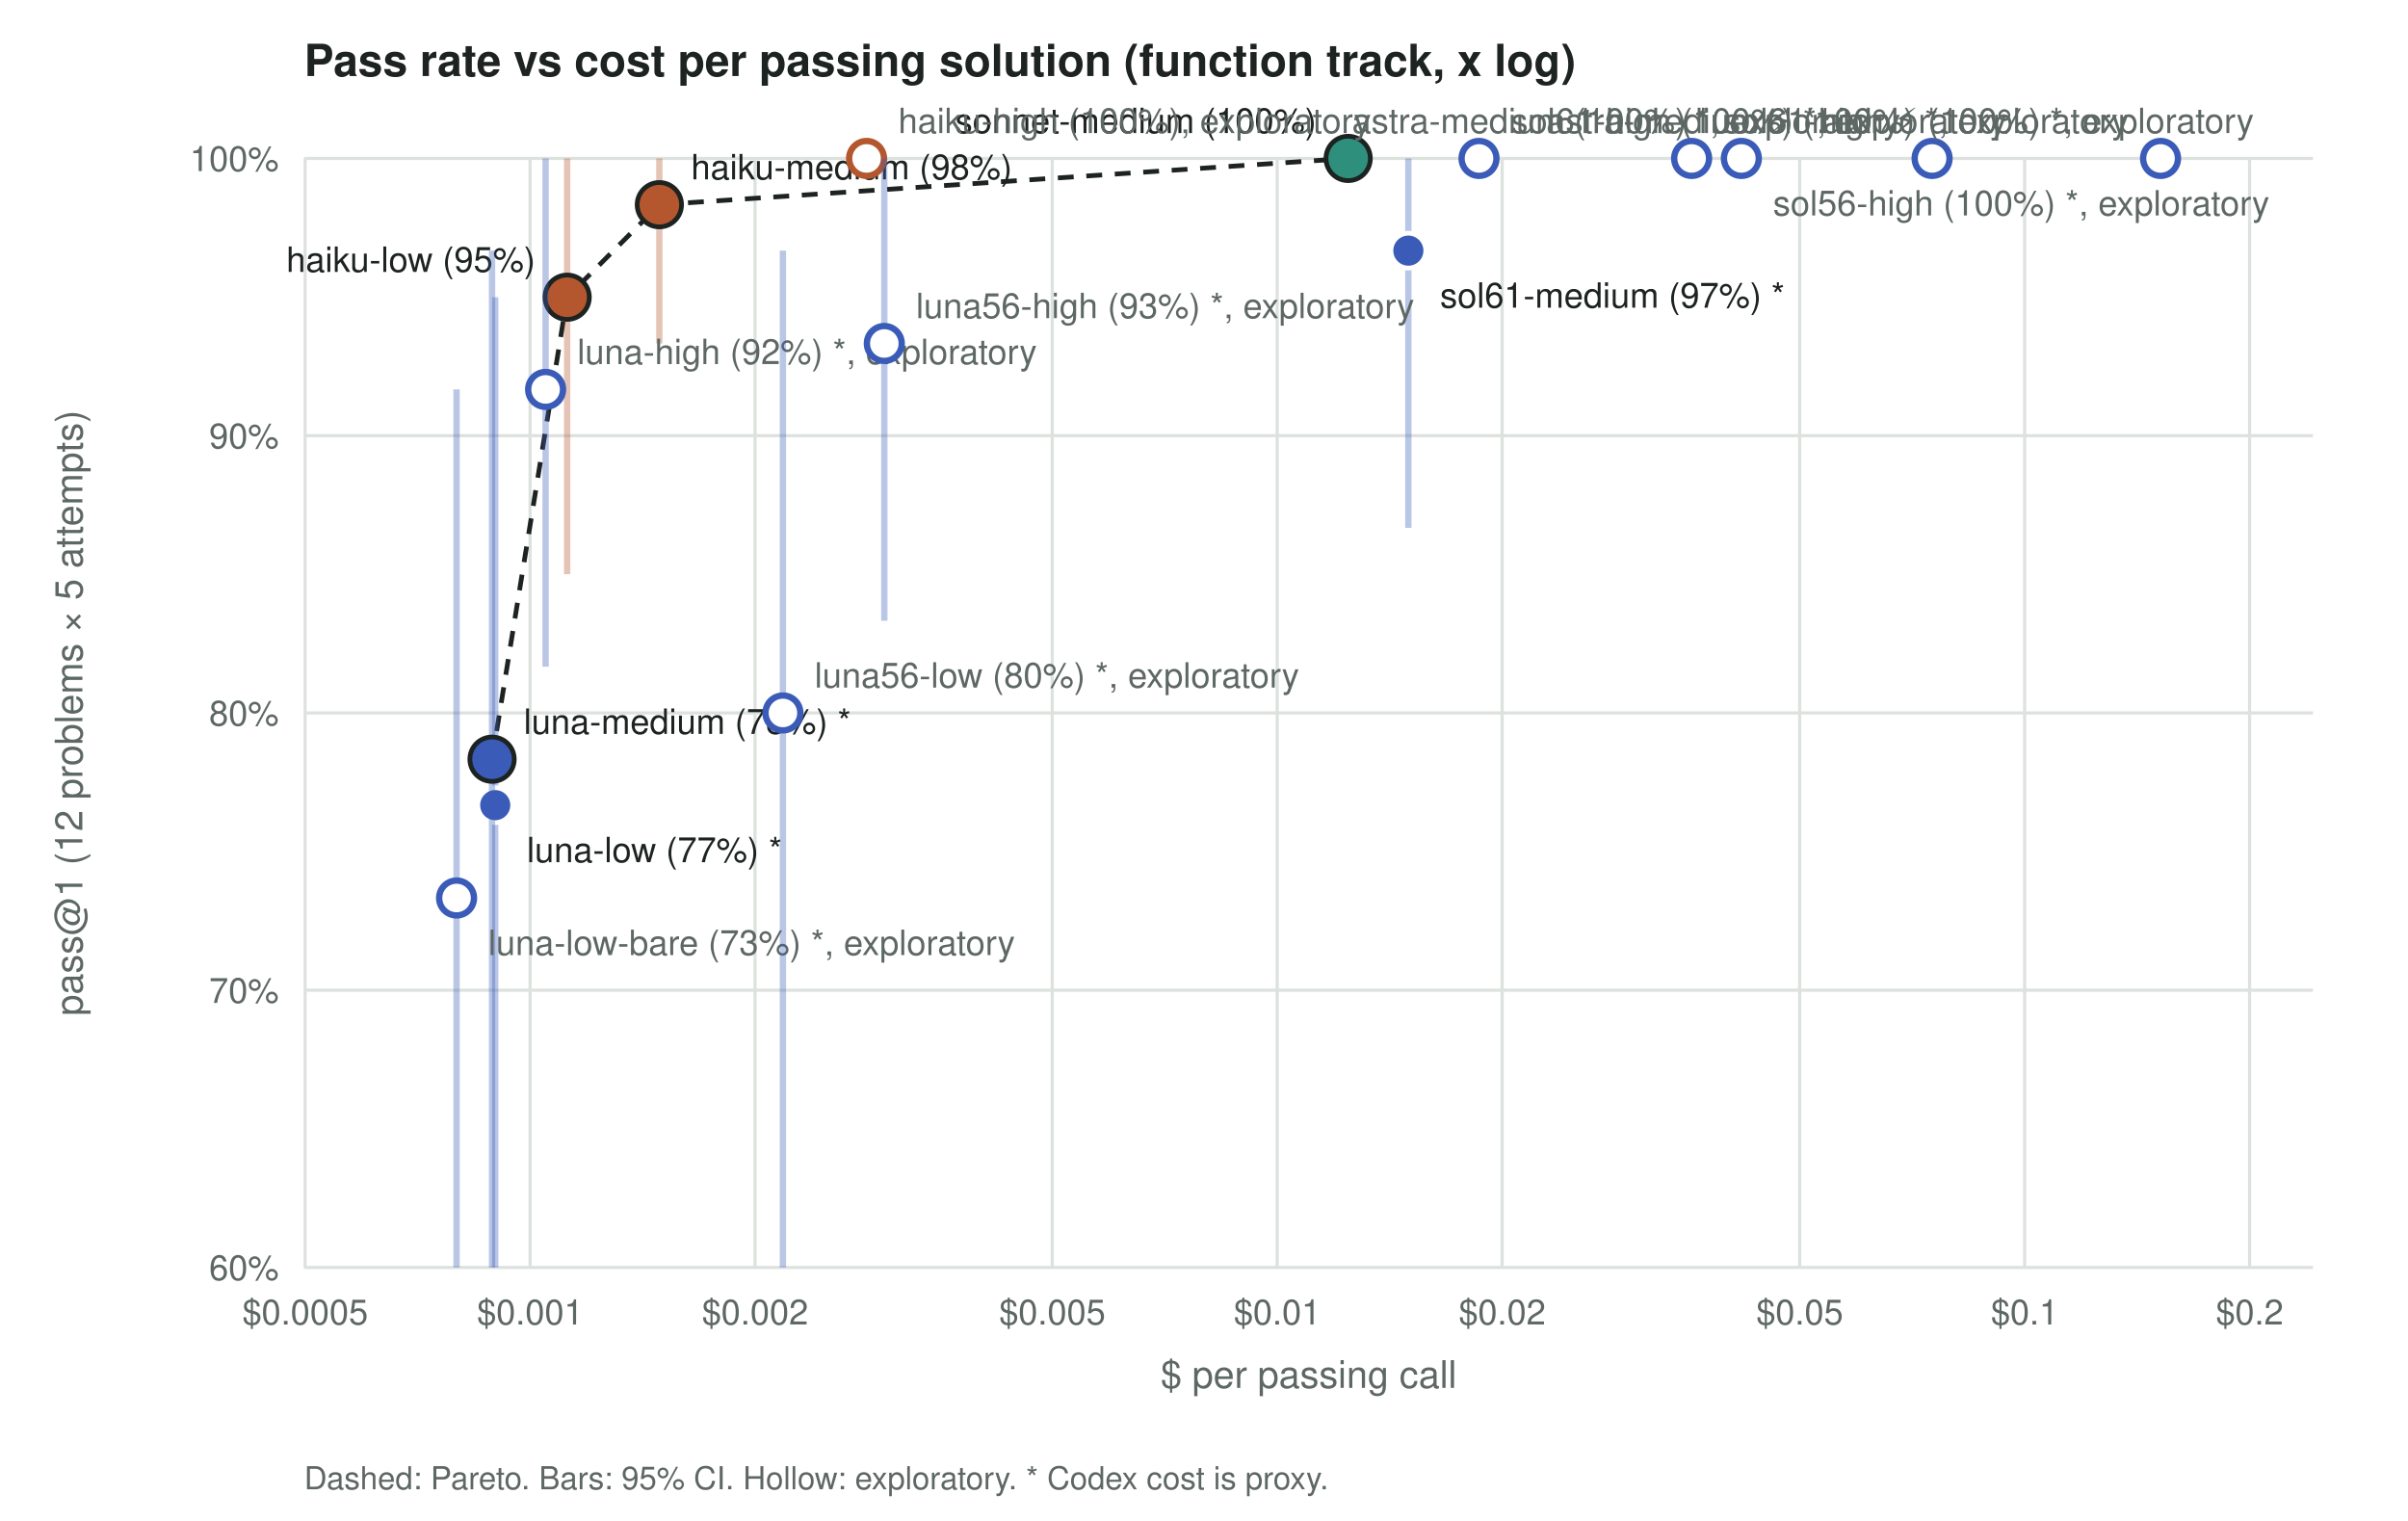
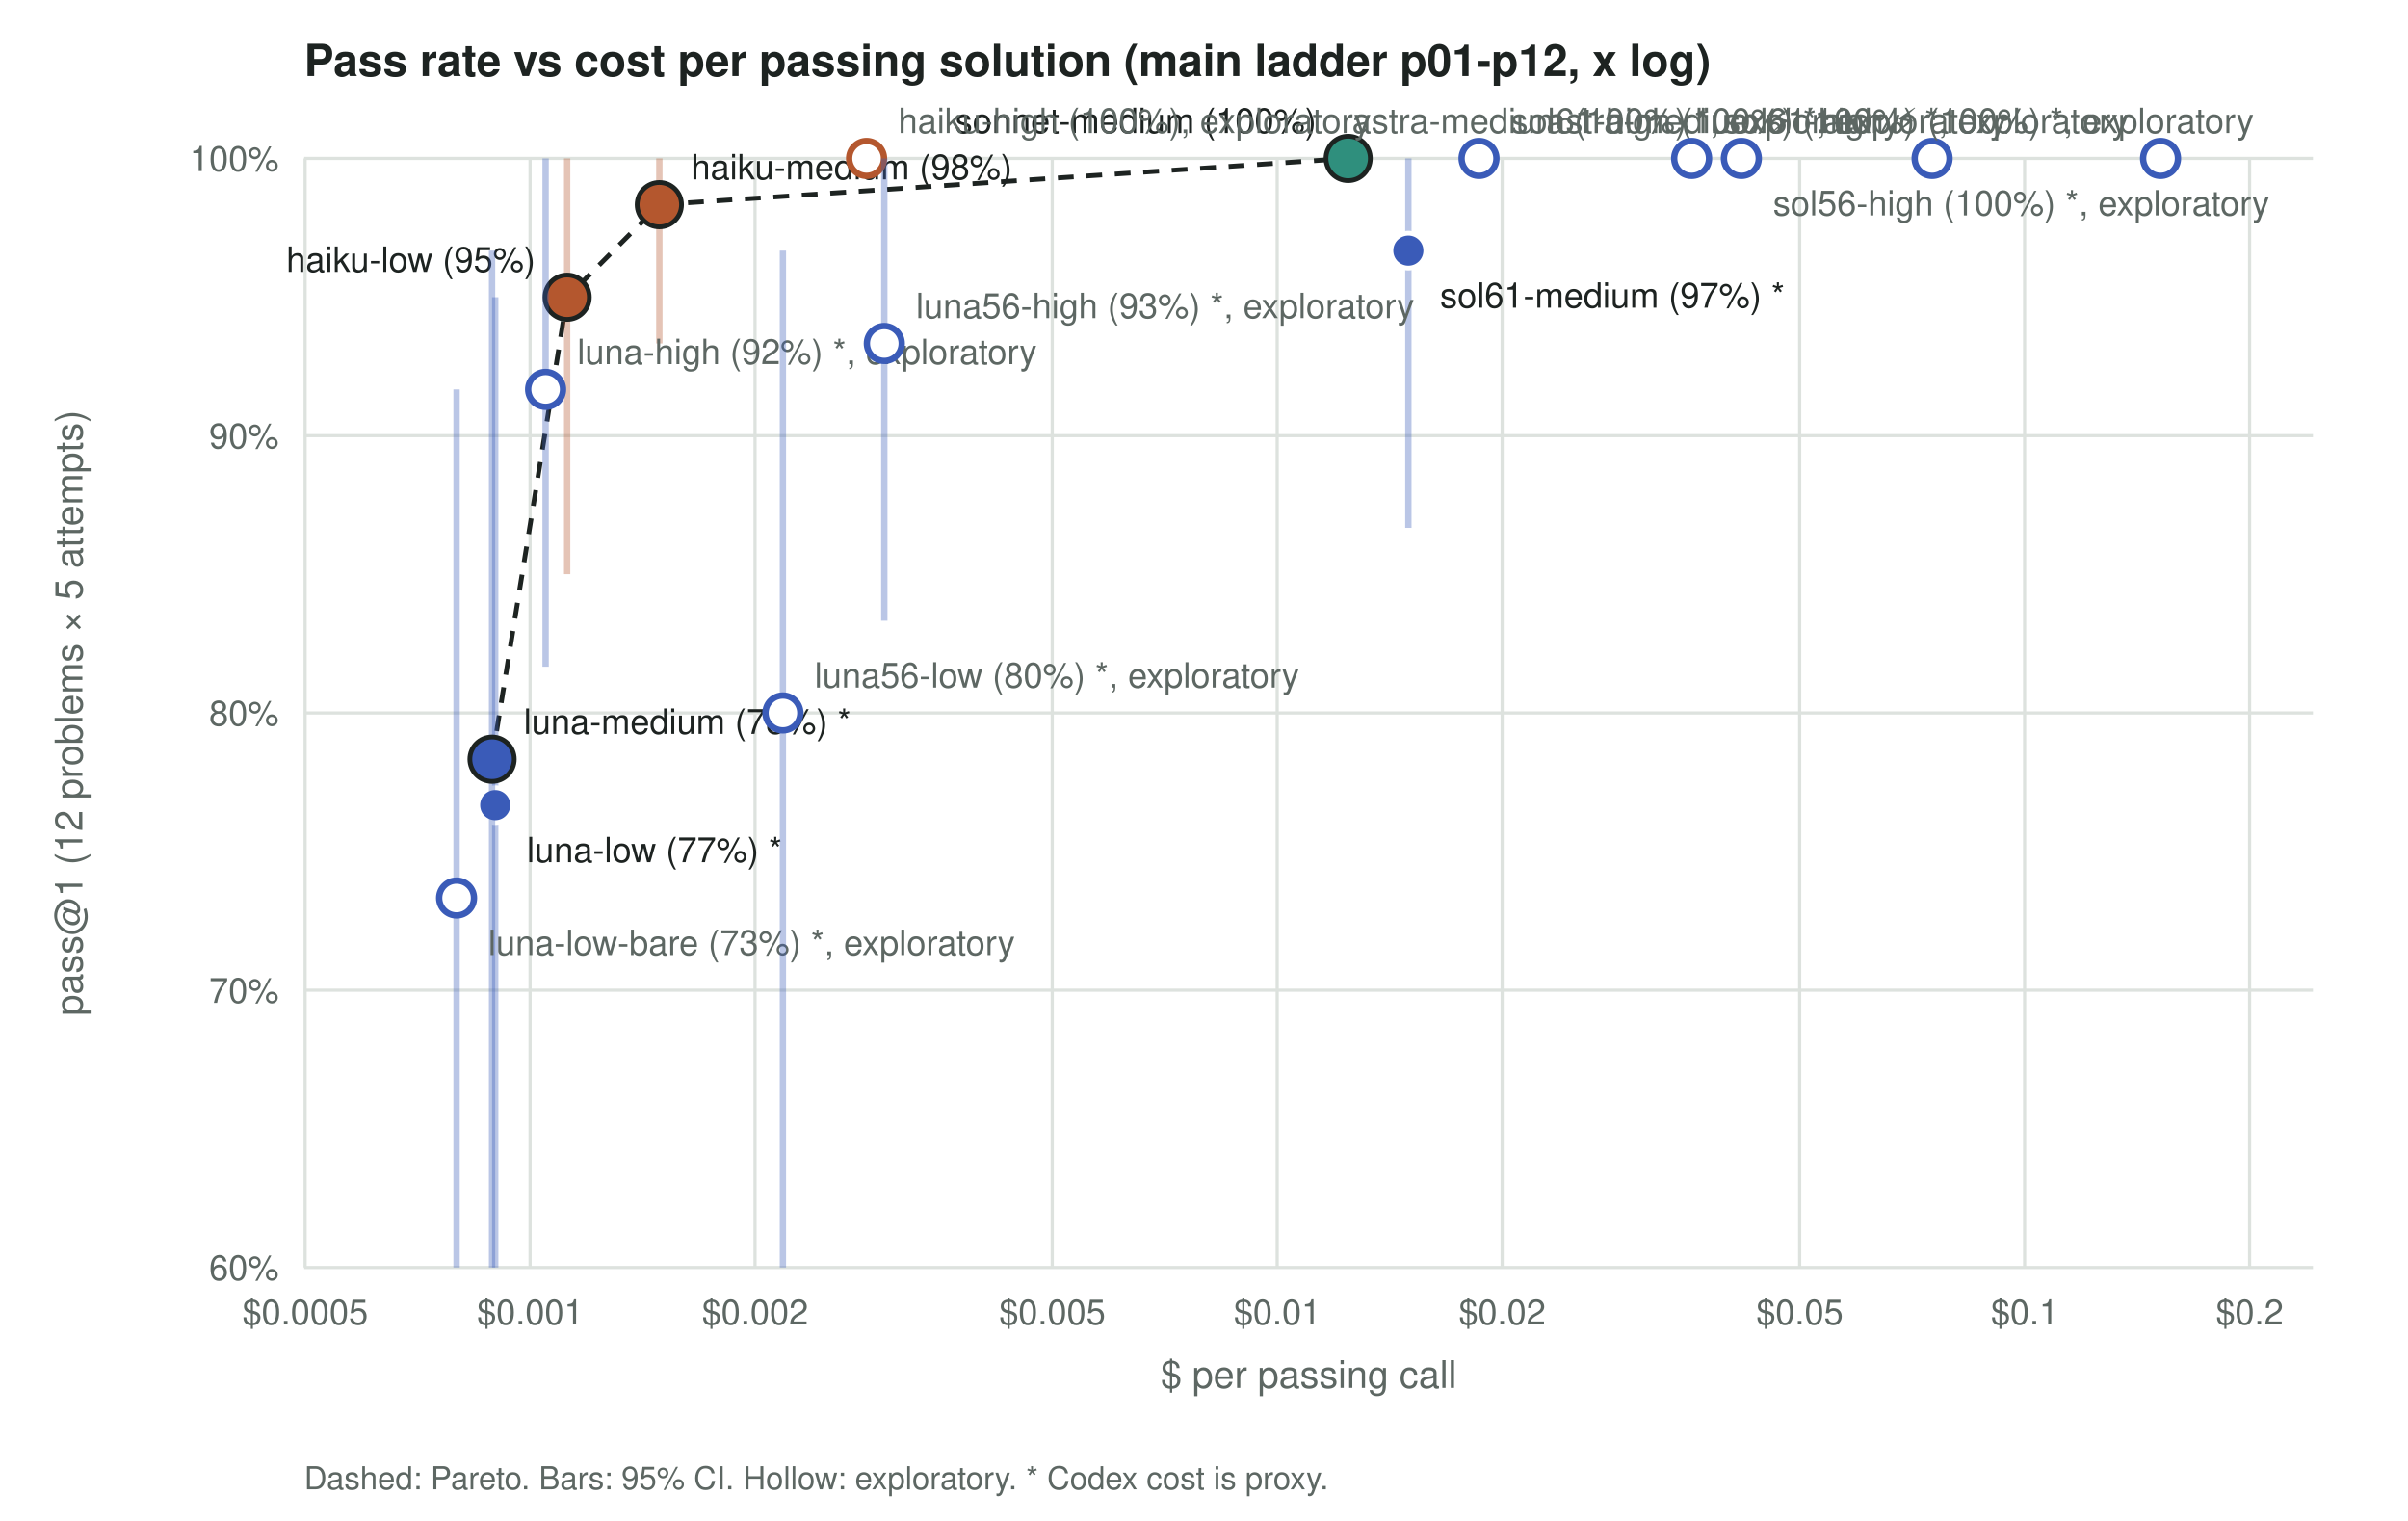
<svg xmlns="http://www.w3.org/2000/svg" viewBox="0 0 760 480" width="760" height="480" font-family="Hanken Grotesk, -apple-system, Segoe UI, Helvetica, Arial, sans-serif" font-size="12">
  <rect width="760" height="480" fill="var(--panel,#ffffff)" />
-   <text x="96.0" y="24.0" font-size="14" text-anchor="start" style="fill:var(--fg,#1d2321)" font-weight="600">Pass rate vs cost per passing solution (function track, x log)</text>
+   <text x="96.0" y="24.0" font-size="14" text-anchor="start" style="fill:var(--fg,#1d2321)" font-weight="600">Pass rate vs cost per passing solution (main ladder p01-p12, x log)</text>
  <line x1="96" x2="730" y1="400.0" y2="400.0" stroke="var(--line,#dde2de)" />
  <text x="88.0" y="404.0" font-size="11" text-anchor="end" style="fill:var(--muted,#5d6763)" font-weight="normal">60%</text>
  <line x1="96" x2="730" y1="312.5" y2="312.5" stroke="var(--line,#dde2de)" />
  <text x="88.0" y="316.5" font-size="11" text-anchor="end" style="fill:var(--muted,#5d6763)" font-weight="normal">70%</text>
  <line x1="96" x2="730" y1="225.0" y2="225.0" stroke="var(--line,#dde2de)" />
  <text x="88.0" y="229.0" font-size="11" text-anchor="end" style="fill:var(--muted,#5d6763)" font-weight="normal">80%</text>
  <line x1="96" x2="730" y1="137.5" y2="137.5" stroke="var(--line,#dde2de)" />
  <text x="88.0" y="141.5" font-size="11" text-anchor="end" style="fill:var(--muted,#5d6763)" font-weight="normal">90%</text>
  <line x1="96" x2="730" y1="50.0" y2="50.0" stroke="var(--line,#dde2de)" />
  <text x="88.0" y="54.0" font-size="11" text-anchor="end" style="fill:var(--muted,#5d6763)" font-weight="normal">100%</text>
  <line x1="96.3" x2="96.3" y1="50" y2="400" stroke="var(--line,#dde2de)" />
  <text x="96.3" y="418.0" font-size="11" text-anchor="middle" style="fill:var(--muted,#5d6763)" font-weight="normal">$0.0005</text>
  <line x1="167.3" x2="167.3" y1="50" y2="400" stroke="var(--line,#dde2de)" />
  <text x="167.3" y="418.0" font-size="11" text-anchor="middle" style="fill:var(--muted,#5d6763)" font-weight="normal">$0.001</text>
  <line x1="238.3" x2="238.3" y1="50" y2="400" stroke="var(--line,#dde2de)" />
  <text x="238.3" y="418.0" font-size="11" text-anchor="middle" style="fill:var(--muted,#5d6763)" font-weight="normal">$0.002</text>
  <line x1="332.1" x2="332.1" y1="50" y2="400" stroke="var(--line,#dde2de)" />
  <text x="332.1" y="418.0" font-size="11" text-anchor="middle" style="fill:var(--muted,#5d6763)" font-weight="normal">$0.005</text>
  <line x1="403.1" x2="403.1" y1="50" y2="400" stroke="var(--line,#dde2de)" />
  <text x="403.1" y="418.0" font-size="11" text-anchor="middle" style="fill:var(--muted,#5d6763)" font-weight="normal">$0.01</text>
  <line x1="474.1" x2="474.1" y1="50" y2="400" stroke="var(--line,#dde2de)" />
  <text x="474.1" y="418.0" font-size="11" text-anchor="middle" style="fill:var(--muted,#5d6763)" font-weight="normal">$0.02</text>
  <line x1="568.0" x2="568.0" y1="50" y2="400" stroke="var(--line,#dde2de)" />
  <text x="568.0" y="418.0" font-size="11" text-anchor="middle" style="fill:var(--muted,#5d6763)" font-weight="normal">$0.05</text>
  <line x1="639.0" x2="639.0" y1="50" y2="400" stroke="var(--line,#dde2de)" />
  <text x="639.0" y="418.0" font-size="11" text-anchor="middle" style="fill:var(--muted,#5d6763)" font-weight="normal">$0.1</text>
  <line x1="710.0" x2="710.0" y1="50" y2="400" stroke="var(--line,#dde2de)" />
  <text x="710.0" y="418.0" font-size="11" text-anchor="middle" style="fill:var(--muted,#5d6763)" font-weight="normal">$0.2</text>
  <text x="413.0" y="438.0" font-size="12" text-anchor="middle" style="fill:var(--muted,#5d6763)" font-weight="normal">$ per passing call</text>
  <text x="26.0" y="225.0" font-size="12" text-anchor="middle" style="fill:var(--muted,#5d6763)" font-weight="normal" transform="rotate(-90 26 225.0)">pass@1 (12 problems × 5 attempts)</text>
  <polyline points="155.3,239.6 179.0,93.8 208.1,64.6 425.5,50.0" fill="none" stroke="var(--fg,#1d2321)" stroke-width="1.5" stroke-dasharray="5 4" />
  <line x1="179.0" x2="179.0" y1="181.2" y2="50.0" stroke="var(--claude,#b4572e)" stroke-width="2" opacity="0.35" />
  <circle cx="179.0" cy="93.8" r="7" fill="var(--claude,#b4572e)" stroke="var(--fg,#1d2321)" stroke-width="1.5" />
  <text x="169.0" y="85.8" font-size="11" text-anchor="end" style="fill:var(--fg,#1d2321)" font-weight="normal">haiku-low (95%)</text>
  <line x1="208.1" x2="208.1" y1="108.4" y2="50.0" stroke="var(--claude,#b4572e)" stroke-width="2" opacity="0.35" />
  <circle cx="208.1" cy="64.6" r="7" fill="var(--claude,#b4572e)" stroke="var(--fg,#1d2321)" stroke-width="1.5" />
  <text x="218.1" y="56.6" font-size="11" text-anchor="start" style="fill:var(--fg,#1d2321)" font-weight="normal">haiku-medium (98%)</text>
  <line x1="425.5" x2="425.5" y1="50.0" y2="50.0" stroke="var(--sonnet,#2f8f7d)" stroke-width="2" opacity="0.35" />
  <circle cx="425.5" cy="50.0" r="7" fill="var(--sonnet,#2f8f7d)" stroke="var(--fg,#1d2321)" stroke-width="1.5" />
  <text x="415.5" y="42.0" font-size="11" text-anchor="end" style="fill:var(--fg,#1d2321)" font-weight="normal">sonnet-medium (100%)</text>
  <line x1="156.3" x2="156.3" y1="400.0" y2="93.8" stroke="var(--codex,#3a5bb8)" stroke-width="2" opacity="0.35" />
  <circle cx="156.3" cy="254.1" r="5.5" fill="var(--codex,#3a5bb8)" stroke="var(--panel,#ffffff)" stroke-width="1.5" />
  <text x="166.3" y="272.1" font-size="11" text-anchor="start" style="fill:var(--fg,#1d2321)" font-weight="normal">luna-low (77%) *</text>
  <line x1="155.3" x2="155.3" y1="400.0" y2="79.1" stroke="var(--codex,#3a5bb8)" stroke-width="2" opacity="0.35" />
  <circle cx="155.3" cy="239.6" r="7" fill="var(--codex,#3a5bb8)" stroke="var(--fg,#1d2321)" stroke-width="1.5" />
  <text x="165.3" y="231.6" font-size="11" text-anchor="start" style="fill:var(--fg,#1d2321)" font-weight="normal">luna-medium (78%) *</text>
  <line x1="444.5" x2="444.5" y1="166.6" y2="50.0" stroke="var(--codex,#3a5bb8)" stroke-width="2" opacity="0.35" />
  <circle cx="444.5" cy="79.1" r="5.5" fill="var(--codex,#3a5bb8)" stroke="var(--panel,#ffffff)" stroke-width="1.5" />
  <text x="454.5" y="97.1" font-size="11" text-anchor="start" style="fill:var(--fg,#1d2321)" font-weight="normal">sol61-medium (97%) *</text>
  <line x1="609.8" x2="609.8" y1="50.0" y2="50.0" stroke="var(--codex,#3a5bb8)" stroke-width="2" opacity="0.35" />
  <circle cx="609.8" cy="50.0" r="5.5" fill="var(--panel,#ffffff)" stroke="var(--codex,#3a5bb8)" stroke-width="2" />
  <text x="599.8" y="42.0" font-size="11" text-anchor="end" style="fill:var(--muted,#5d6763)" font-weight="normal">astra-medium (100%) *, exploratory</text>
  <line x1="681.9" x2="681.9" y1="50.0" y2="50.0" stroke="var(--codex,#3a5bb8)" stroke-width="2" opacity="0.35" />
  <circle cx="681.9" cy="50.0" r="5.5" fill="var(--panel,#ffffff)" stroke="var(--codex,#3a5bb8)" stroke-width="2" />
  <text x="671.9" y="42.0" font-size="11" text-anchor="end" style="fill:var(--muted,#5d6763)" font-weight="normal">astra-medium ⚡ (100%) *, exploratory</text>
  <line x1="273.5" x2="273.5" y1="50.0" y2="50.0" stroke="var(--claude,#b4572e)" stroke-width="2" opacity="0.35" />
  <circle cx="273.5" cy="50.0" r="5.5" fill="var(--panel,#ffffff)" stroke="var(--claude,#b4572e)" stroke-width="2" />
  <text x="283.5" y="42.0" font-size="11" text-anchor="start" style="fill:var(--muted,#5d6763)" font-weight="normal">haiku-high (100%), exploratory</text>
  <line x1="172.2" x2="172.2" y1="210.4" y2="50.0" stroke="var(--codex,#3a5bb8)" stroke-width="2" opacity="0.35" />
  <circle cx="172.2" cy="122.9" r="5.5" fill="var(--panel,#ffffff)" stroke="var(--codex,#3a5bb8)" stroke-width="2" />
  <text x="182.2" y="114.9" font-size="11" text-anchor="start" style="fill:var(--muted,#5d6763)" font-weight="normal">luna-high (92%) *, exploratory</text>
  <line x1="144.1" x2="144.1" y1="400.0" y2="122.9" stroke="var(--codex,#3a5bb8)" stroke-width="2" opacity="0.35" />
  <circle cx="144.1" cy="283.4" r="5.5" fill="var(--panel,#ffffff)" stroke="var(--codex,#3a5bb8)" stroke-width="2" />
  <text x="154.1" y="301.4" font-size="11" text-anchor="start" style="fill:var(--muted,#5d6763)" font-weight="normal">luna-low-bare (73%) *, exploratory</text>
  <line x1="279.1" x2="279.1" y1="195.9" y2="50.0" stroke="var(--codex,#3a5bb8)" stroke-width="2" opacity="0.35" />
  <circle cx="279.1" cy="108.4" r="5.5" fill="var(--panel,#ffffff)" stroke="var(--codex,#3a5bb8)" stroke-width="2" />
  <text x="289.1" y="100.4" font-size="11" text-anchor="start" style="fill:var(--muted,#5d6763)" font-weight="normal">luna56-high (93%) *, exploratory</text>
  <line x1="247.1" x2="247.1" y1="400.0" y2="79.1" stroke="var(--codex,#3a5bb8)" stroke-width="2" opacity="0.35" />
  <circle cx="247.1" cy="225.0" r="5.5" fill="var(--panel,#ffffff)" stroke="var(--codex,#3a5bb8)" stroke-width="2" />
  <text x="257.1" y="217.0" font-size="11" text-anchor="start" style="fill:var(--muted,#5d6763)" font-weight="normal">luna56-low (80%) *, exploratory</text>
  <line x1="549.6" x2="549.6" y1="50.0" y2="50.0" stroke="var(--codex,#3a5bb8)" stroke-width="2" opacity="0.35" />
  <circle cx="549.6" cy="50.0" r="5.5" fill="var(--panel,#ffffff)" stroke="var(--codex,#3a5bb8)" stroke-width="2" />
  <text x="559.6" y="68.0" font-size="11" text-anchor="start" style="fill:var(--muted,#5d6763)" font-weight="normal">sol56-high (100%) *, exploratory</text>
  <line x1="466.8" x2="466.8" y1="50.0" y2="50.0" stroke="var(--codex,#3a5bb8)" stroke-width="2" opacity="0.35" />
  <circle cx="466.8" cy="50.0" r="5.5" fill="var(--panel,#ffffff)" stroke="var(--codex,#3a5bb8)" stroke-width="2" />
  <text x="476.8" y="42.0" font-size="11" text-anchor="start" style="fill:var(--muted,#5d6763)" font-weight="normal">sol61-high (100%) *, exploratory</text>
  <line x1="533.9" x2="533.9" y1="50.0" y2="50.0" stroke="var(--codex,#3a5bb8)" stroke-width="2" opacity="0.35" />
  <circle cx="533.9" cy="50.0" r="5.5" fill="var(--panel,#ffffff)" stroke="var(--codex,#3a5bb8)" stroke-width="2" />
  <text x="543.9" y="42.0" font-size="11" text-anchor="start" style="fill:var(--muted,#5d6763)" font-weight="normal">sol61-high ⚡ (100%) *, exploratory</text>
  <text x="96.0" y="470.0" font-size="10" text-anchor="start" style="fill:var(--muted,#5d6763)" font-weight="normal">Dashed: Pareto. Bars: 95% CI. Hollow: exploratory. * Codex cost is proxy.</text>
</svg>
